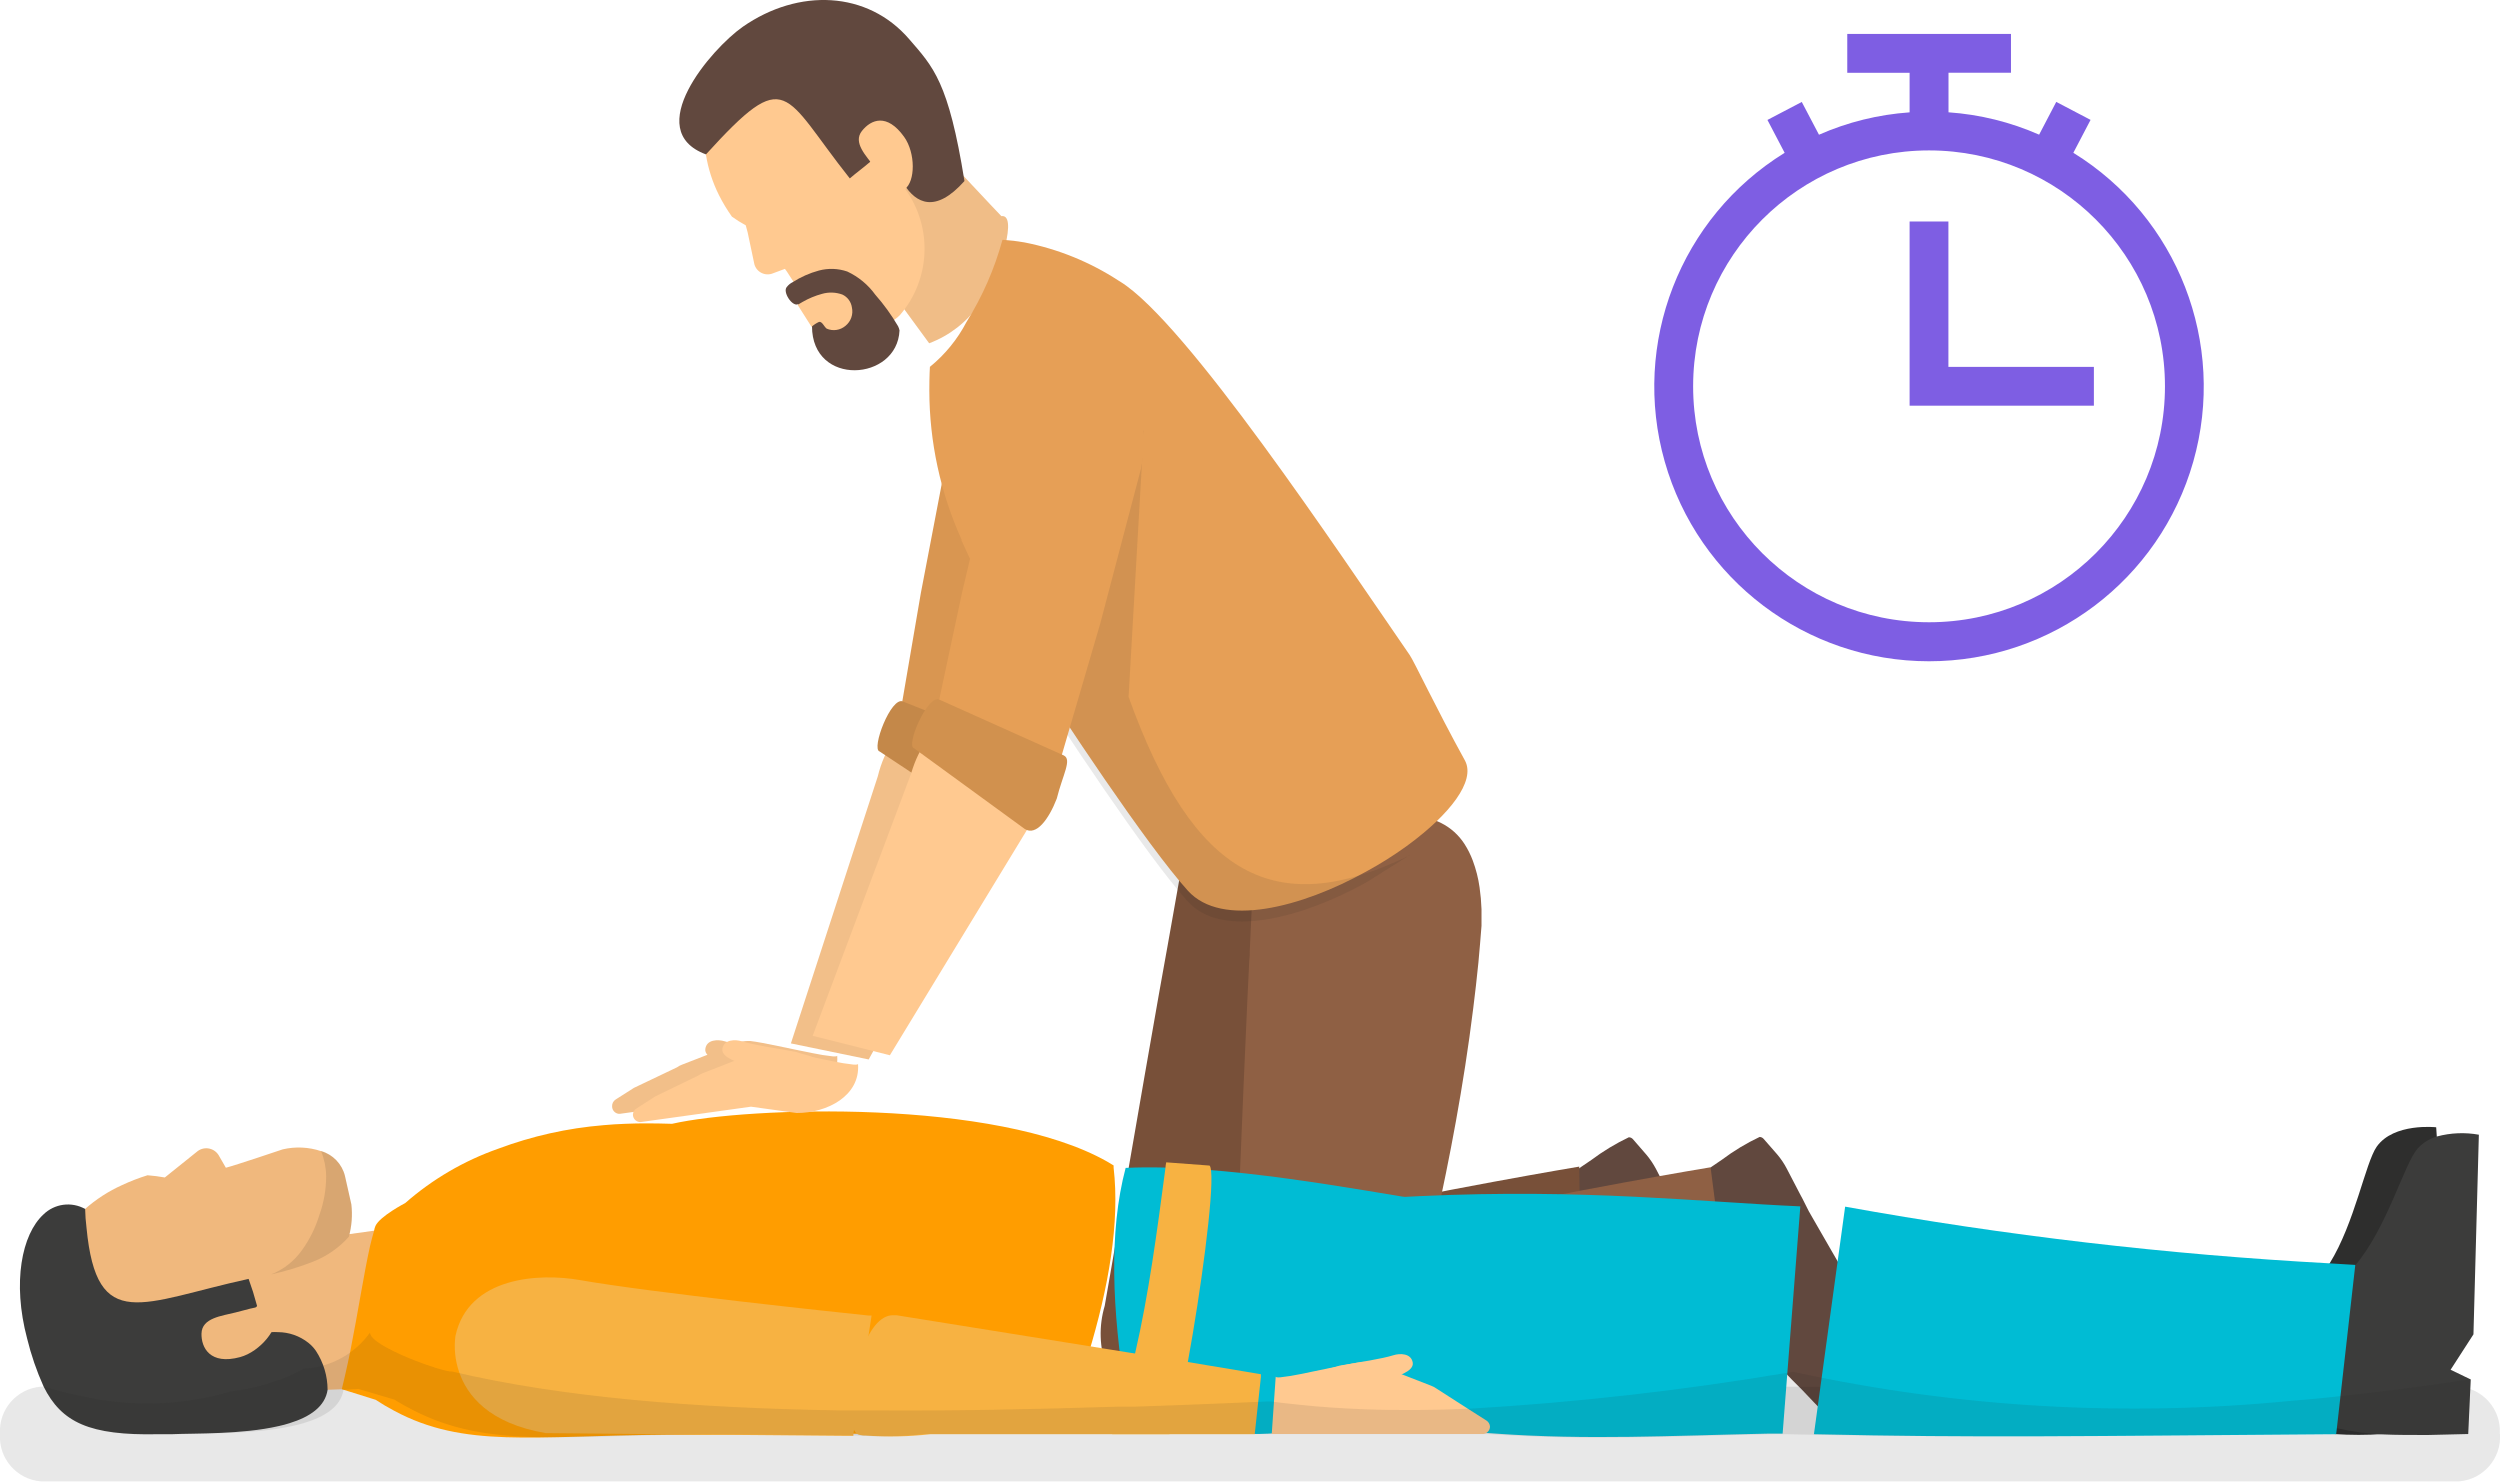
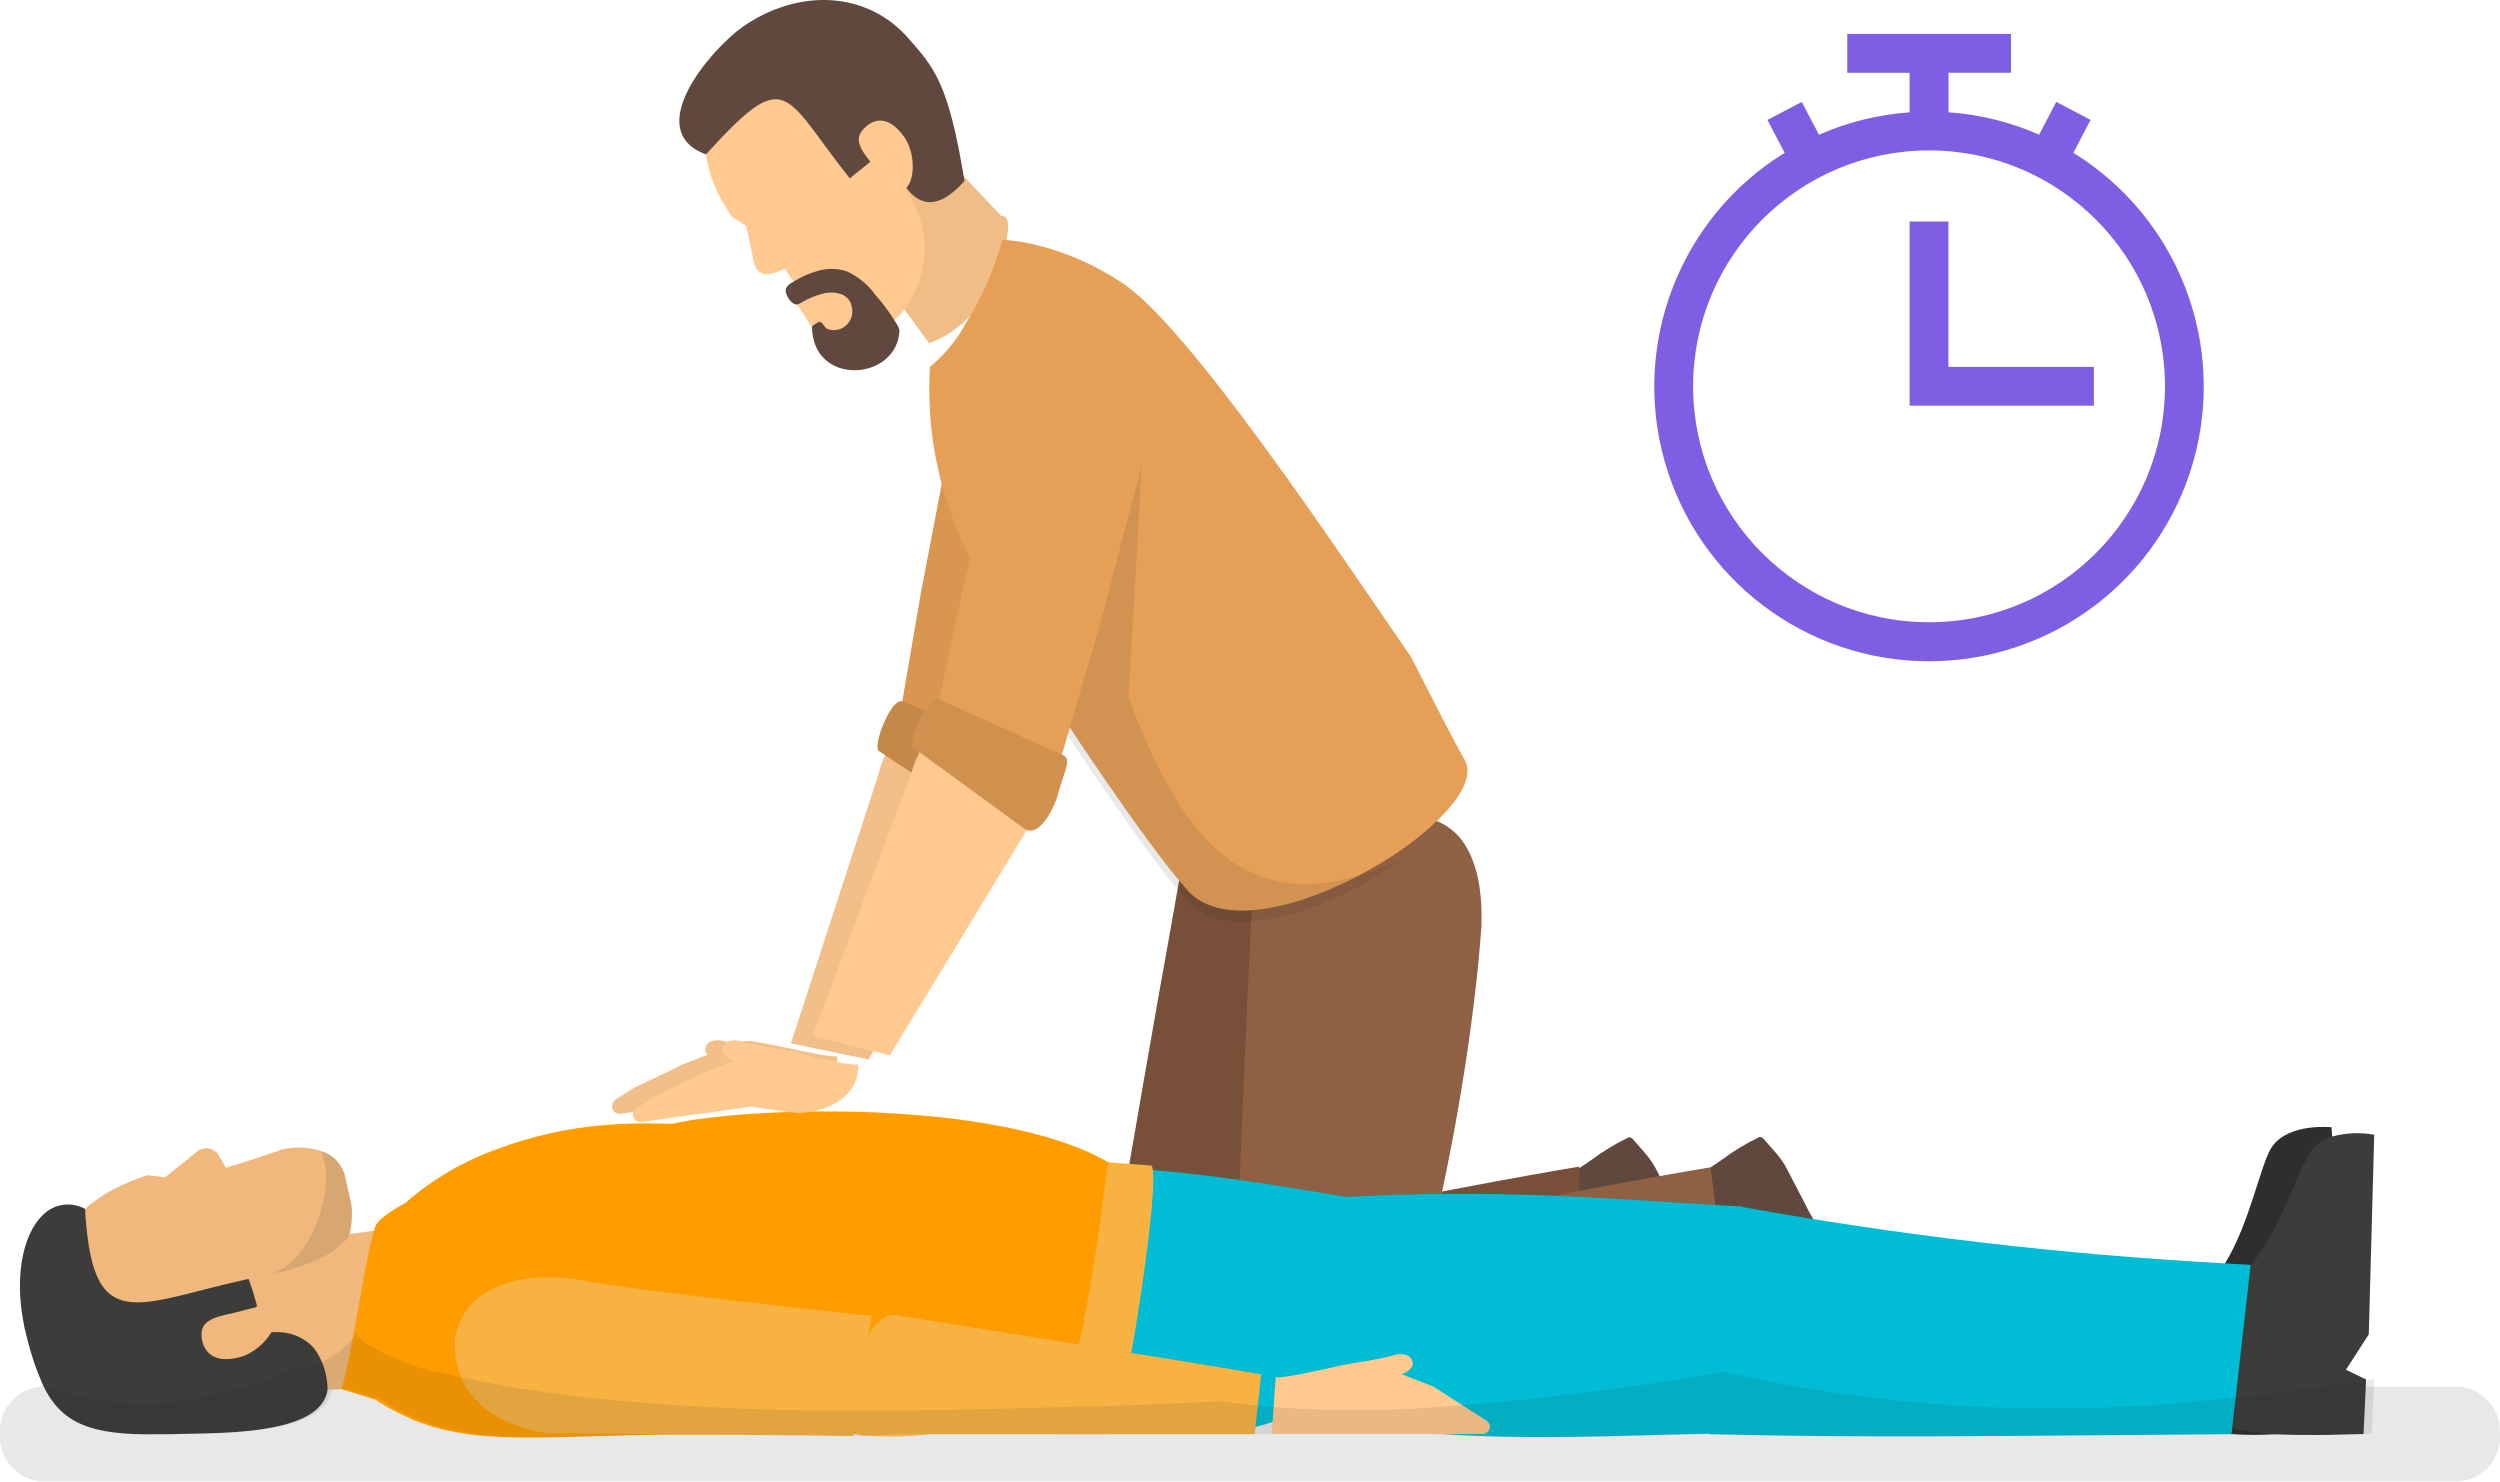
<svg xmlns="http://www.w3.org/2000/svg" width="215" height="127.399" viewBox="0 0 215 127.399">
-   <g id="Capa_2" data-name="Capa 2" transform="translate(-22.8 -91.937)">
+   <g id="Grupo_75494" data-name="Grupo 75494" transform="translate(-22.8 -91.937)">
    <g id="Grupo_75392" data-name="Grupo 75392" transform="translate(22.8 91.937)">
      <path id="Trazado_162657" data-name="Trazado 162657" d="M95.929,212.012c.109-.836,1.1-.836,1.673-.661,1,.309,2.751.569,4.667.912.41.167.836.226,1.221.368a9.349,9.349,0,0,1,1.162.485c.293.36.477.661.836,1.137a23.66,23.66,0,0,1-7.527-.836C97.367,213.183,95.82,212.774,95.929,212.012Z" transform="translate(-35.272 -121.798)" fill="#f2bf89" />
      <path id="Trazado_162658" data-name="Trazado 162658" d="M86.69,216.8h0a.644.644,0,0,0,.569.644h.1l9.484-1.321,3.931.544c2.651,0,5.461-1.505,5.277-4.182v-.05c0,.067-.142.084-.393.067a17.8,17.8,0,0,1-1.765-.284c-1.815-.351-4.265-.92-5.319-1.037h-.251a2.3,2.3,0,0,0-.786.151l-1.731.677-.728.284-2.367.92a1.731,1.731,0,0,0-.443.234l-3.7,1.765-1.572,1A.661.661,0,0,0,86.69,216.8Z" transform="translate(-34.05 -121.655)" fill="#f2bf89" />
      <g id="Grupo_75388" data-name="Grupo 75388" transform="translate(58.423)">
        <g id="Grupo_75385" data-name="Grupo 75385" transform="translate(9.594 31.191)">
          <path id="Trazado_162659" data-name="Trazado 162659" d="M109.108,184.8c2.409-9.843,15.054-5.67,10.671,3.512L108.33,209.13l-6.69-1.38Z" transform="translate(-101.64 -149.208)" fill="#f2bf89" />
          <path id="Trazado_162660" data-name="Trazado 162660" d="M129.5,151.93l-2.91,13.381-3.471,14.083-10.42-4.976,1.924-11.24,2.6-13.582C118.9,140.682,131.35,141.176,129.5,151.93Z" transform="translate(-103.45 -143.349)" fill="#d99651" />
          <path id="Trazado_162661" data-name="Trazado 162661" d="M120.51,188.98c1.02.585,2.032-.953,2.643-2.726.427-2.091,1.171-3.42.452-3.73l-10.872-4.34c-1.02-.46-2.76,4.115-2,4.3Z" transform="translate(-103.098 -149.046)" fill="#c48849" />
        </g>
        <path id="Trazado_162662" data-name="Trazado 162662" d="M181.468,225.562l-2.166,7.36.795,1.673a4.7,4.7,0,0,1,1.321,0l.427.059a11.993,11.993,0,0,1,3.738,1.673c.895.527,2.024,2.124,3.437,3.554.293.284.569.569.836.836,1.522,1.581,2.668,2.952,3.872,3.345,1,.493,2.141-.217,3.68-.836a.56.56,0,0,0,.418-.527,20.072,20.072,0,0,0-2.467-8.857l-1.338-2.291-1.556-2.7-1.823-3.153a2.169,2.169,0,0,0-.159-.276l-.56-1.112-.167-.284-1.162-2.25a6.991,6.991,0,0,0-.836-1.246l-1.146-1.321a.485.485,0,0,0-.36-.176,19.109,19.109,0,0,0-3.22,1.949,40.416,40.416,0,0,0-3.4,2.509h-.05c-.167.151-.577.836-1.263,1.547-.46.493,4.182.05,3.487.418a2.75,2.75,0,0,1-.343.109Z" transform="translate(-104.593 -121.228)" fill="#61483e" />
        <path id="Trazado_162663" data-name="Trazado 162663" d="M134.009,233.713a8.647,8.647,0,0,0,.519,1.129.4.4,0,0,1,0,.067,7.654,7.654,0,0,0,.912,1.313c.05.05.092.109.142.167a8.037,8.037,0,0,0,3.63,2.317c4.023,1.38,6.874-.669,8.363-4.5a9.2,9.2,0,0,0,.309-.886c.151-.318,2-4.516,4.265-10.738h0c1.79-4.926,3.847-11.123,5.545-17.688.326-1.254.644-2.509.937-3.822.234-1.029.46-2.074.677-3.111.067-.493.134-.953.167-1.4h0a14.92,14.92,0,0,0,.075-1.89,11.013,11.013,0,0,0-.276-2.367,7.319,7.319,0,0,0-.527-1.5A5.21,5.21,0,0,0,157,188.753c-5.227-3.529-16.726,2.9-16.726,2.9-.393,2.2-.736,4.182-1.045,5.9l-.151.836-.577,3.22c-2.049,11.641-2.066,11.951-4.182,24.061-.142.836-.309,1.756-.477,2.735a8.438,8.438,0,0,0,.167,5.311Z" transform="translate(-97.26 -116.099)" fill="#785039" />
        <path id="Trazado_162664" data-name="Trazado 162664" d="M135.619,241.109v.059c.159.176.6.7,1.079,1.179l.159.151a6.083,6.083,0,0,0,.585.519,8.179,8.179,0,0,0,5.8,1.514c20.364-3.588,25.926-3.027,31.337-4.014l.36-4.248.209-2.509L175,222.05s-11.943,1.99-23.5,4.558h0c-7.033,1.556-12.946,3.278-14.577,4.826,0,.042-.318,1.84-.619,3.864C135.937,238,135.569,241.034,135.619,241.109Z" transform="translate(-97.608 -121.722)" fill="#785039" />
        <path id="Trazado_162665" data-name="Trazado 162665" d="M194.927,225.557l-2.166,7.36.794,1.673a4.692,4.692,0,0,1,1.321,0l.427.059a11.867,11.867,0,0,1,3.73,1.673c.9.527,2.032,2.124,3.446,3.554l.836.836c1.522,1.581,2.668,2.952,3.872,3.345.987.493,2.141-.217,3.68-.836a.544.544,0,0,0,.41-.527,19.9,19.9,0,0,0-2.459-8.856l-1.338-2.291-1.564-2.7L204.1,225.69c-.059-.1-.1-.192-.159-.276l-.56-1.112-.167-.309-1.171-2.25a6.539,6.539,0,0,0-.836-1.246l-1.154-1.321A.477.477,0,0,0,199.7,219a18.692,18.692,0,0,0-3.228,1.949,41.96,41.96,0,0,0-3.4,2.509h-.042c-.176.151-.585.836-1.263,1.547-.46.493,4.182.05,3.479.418a2.165,2.165,0,0,1-.326.134Z" transform="translate(-106.795 -121.223)" fill="#61483e" />
        <path id="Trazado_162666" data-name="Trazado 162666" d="M147.952,234.145a9.065,9.065,0,0,0,.661,1.062.192.192,0,0,1,.05.059,7.218,7.218,0,0,0,1.07,1.179l.167.151a8.037,8.037,0,0,0,3.889,1.831c4.182.836,6.741-1.547,7.719-5.545.075-.293.134-.6.192-.912s1.4-4.742,2.843-11.2h0c1.137-5.118,2.383-11.524,3.211-18.248.167-1.3.309-2.6.443-3.914.1-1.054.184-2.116.268-3.17v-1.422h0a17.682,17.682,0,0,0-.167-1.882,10.93,10.93,0,0,0-.585-2.308,7.525,7.525,0,0,0-.711-1.422,5.1,5.1,0,0,0-2-1.8c-5.637-2.835-16.191,5.018-16.191,5.018-.109,2.225-.2,4.182-.276,5.971a5.224,5.224,0,0,1-.042.836c-.059,1.179-.109,2.266-.159,3.27-.535,11.8-.5,12.118-1.045,24.4,0,.836-.084,1.79-.125,2.777a8.472,8.472,0,0,0,.786,5.269Z" transform="translate(-99.478 -115.82)" fill="#8f6044" />
        <path id="Trazado_162667" data-name="Trazado 162667" d="M148.919,241.121a.193.193,0,0,1,.05.059c.159.176.6.7,1.07,1.179l.167.151a6.082,6.082,0,0,0,.585.518,8.179,8.179,0,0,0,5.8,1.514c20.364-3.588,28.769-3.7,34.18-4.683l-2.3-17.738s-12.068,1.99-23.626,4.558h0c-7.033,1.556-12.946,3.278-14.585,4.826-.042.042-.318,1.84-.611,3.864C149.27,238.01,148.869,241.046,148.919,241.121Z" transform="translate(-99.785 -121.734)" fill="#8f6044" />
        <path id="Trazado_162668" data-name="Trazado 162668" d="M118.453,138.158a9.133,9.133,0,0,1-4.3,3.345l-8.714-11.9c.778-.535,4.533-4.29,7.3-7.142l6.69,7.125.937.987a.426.426,0,0,1,.176,0C121.74,130.806,120.009,136.159,118.453,138.158Z" transform="translate(-92.668 -111.982)" fill="#f0bd87" />
        <g id="Grupo_75386" data-name="Grupo 75386">
          <path id="Trazado_162669" data-name="Trazado 162669" d="M113.872,123.535c.836,1.455-2.358,1.673-3.722,2.777l-.125.109a8.74,8.74,0,0,1-.452,10.822l-.2.192-1.857,1.447c-1.79,1.346-4.081-.067-5.227-1.539l-.284-.46-1.2-1.89h0c-.376-.594-.736-1.154-.962-1.489a2.653,2.653,0,0,0-.167-.226l-1.012.376a1.188,1.188,0,0,1-1.614-.769l-.577-2.735-.167-.619a10.7,10.7,0,0,1-1.188-.744,14.267,14.267,0,0,1-1.112-1.848,11.959,11.959,0,0,1-1.121-3.471,9.316,9.316,0,0,1,3.638-8.882c1.547-1.112,3.5-2.685,5.854-3.153l.5-.084c2.509-.318,5.453.753,8.79,5.068C112.927,118.492,112.885,121.921,113.872,123.535Z" transform="translate(-90.596 -110.155)" fill="#ffc990" />
          <path id="Trazado_162670" data-name="Trazado 162670" d="M114.69,125.5c-5.018,5.637-6.632-3.663-6.632-3.663s-1.413,1.037-1.464,2c-.711.611-1.188.937-1.765,1.438-5.8-7.3-5.311-9.827-12.369-2.066-5.578-2.057.435-9.057,3.161-10.972,4.809-3.345,10.73-3.1,14.309,1.054C112.014,115.7,113.319,116.955,114.69,125.5Z" transform="translate(-90.169 -109.931)" fill="#61483e" />
          <path id="Trazado_162671" data-name="Trazado 162671" d="M112.518,123.727c1,1.4.97,3.847.059,4.5s-1.622-.552-2.634-1.932c-.669-.92-1.848-2.066-1.054-3.069S111.046,121.678,112.518,123.727Z" transform="translate(-93.189 -111.961)" fill="#ffc990" />
        </g>
        <path id="Trazado_162672" data-name="Trazado 162672" d="M157.119,184.113l-.226.167a32.179,32.179,0,0,1-3.4,2.141c-5.628,3.128-12.461,4.892-15.38,1.673-3.487-3.83-11.031-15.246-13.615-19.352a82.068,82.068,0,0,1-5.854-10.772h0v-.084a31.286,31.286,0,0,1-2.768-12.812c0-1.263.05-2.032.05-2.032h0a12.32,12.32,0,0,0,3.145-3.855,26.461,26.461,0,0,0,3.094-7.067h.1a16.769,16.769,0,0,1,1.781.217,22.915,22.915,0,0,1,8.1,3.287l.151.092c5.67,3.5,18.683,23.107,24.889,32.106.41.6,2.225,4.483,4.767,9.1C162.864,178.686,160.614,181.529,157.119,184.113Z" transform="translate(-94.377 -111.492)" fill="#e69f56" />
        <path id="Trazado_162673" data-name="Trazado 162673" d="M110.895,141.286c-.192,4.382-7.527,4.876-7.527-.36,0-.544-.761-1.2-1.2-1.89h0c-.519.226-1.355-1.087-.962-1.489a1.422,1.422,0,0,1,.5-.41,8.155,8.155,0,0,1,2.258-1,4.182,4.182,0,0,1,2.434.084,6.214,6.214,0,0,1,2.409,1.99,17.413,17.413,0,0,1,1.965,2.718A1.514,1.514,0,0,1,110.895,141.286Z" transform="translate(-91.959 -112.871)" fill="#61483e" />
        <path id="Trazado_162674" data-name="Trazado 162674" d="M107,139.649a1.589,1.589,0,0,1-.552,1.581,1.547,1.547,0,0,1-1.614.243c-.226-.159-.376-.619-.652-.585a2.417,2.417,0,0,0-.652.427l-1.2-1.89h0q.209-.134.427-.251a7.05,7.05,0,0,1,1.673-.694,2.835,2.835,0,0,1,1.748.059A1.447,1.447,0,0,1,107,139.649Z" transform="translate(-92.159 -113.208)" fill="#ffc990" />
        <path id="Trazado_162675" data-name="Trazado 162675" d="M158.948,187.061l-.368.243-3.4,2.141c-5.628,3.128-12.461,4.892-15.38,1.673-3.487-3.83-11.031-15.246-13.615-19.352l3.186-17.32,6.64-3.855L134.7,173.513c5.578,15.514,12.6,19.235,24.1,13.665Z" transform="translate(-96.065 -113.581)" fill="#1d1d1b" opacity="0.1" />
        <g id="Grupo_75387" data-name="Grupo 75387" transform="translate(11.467 31.529)">
          <path id="Trazado_162676" data-name="Trazado 162676" d="M112.343,184.553c2.835-9.735,15.254-5.018,10.5,3.964L110.52,208.773l-6.64-1.673Z" transform="translate(-103.88 -149.549)" fill="#ffc990" />
          <path id="Trazado_162677" data-name="Trazado 162677" d="M134.155,152.565l-3.487,13.256-4.073,13.925L116.4,174.326l2.375-11.131,3.186-13.456C124.044,140.865,136.43,141.9,134.155,152.565Z" transform="translate(-105.929 -143.754)" fill="#e69f56" />
          <path id="Trazado_162678" data-name="Trazado 162678" d="M123.794,189.115c.987.627,2.066-.836,2.751-2.609.519-2.074,1.321-3.345.611-3.713l-10.7-4.8c-1-.5-2.935,4-2.183,4.182Z" transform="translate(-105.554 -149.352)" fill="#d1914e" />
        </g>
      </g>
      <path id="Trazado_162679" data-name="Trazado 162679" d="M242.31,248.753a3.84,3.84,0,0,1-3.527,4.073H30.837a3.834,3.834,0,0,1-3.527-4.073h0a3.835,3.835,0,0,1,3.527-4.073H238.765a3.823,3.823,0,0,1,3.527,4.073Z" transform="translate(-27.31 -125.427)" fill="#131313" opacity="0.1" />
      <g id="Grupo_75391" data-name="Grupo 75391" transform="translate(1.712 95.584)">
-         <path id="Trazado_162680" data-name="Trazado 162680" d="M263.839,243.7l-3.446.426q-1.455.159-2.685.251a29.721,29.721,0,0,1-4.232,0c-1.422-.117-2.191-.36-2.292-.585a8.73,8.73,0,0,1-.644-2.291c-.527-3.245-.067-7.987,2.241-11.324l.309-.468c2.158-3.471,3.078-8.647,4.048-10.036,1.464-2.082,5.118-1.673,5.118-1.673l.05.761,1.129,16.4-1.673,3.211,1.815.636.042.895Z" transform="translate(-54.456 -216.638)" fill="#2e2e2d" />
-         <path id="Trazado_162681" data-name="Trazado 162681" d="M158.253,241.59c-6.13,4.918-16.86,4.29-22.146.084-1.154-7.268-1.464-13.966,0-19.5,8.288-.4,20,1.89,26.218,2.86Z" transform="translate(-41.014 -217.318)" fill="#00bcd4" />
-         <path id="Trazado_162682" data-name="Trazado 162682" d="M265.776,235.914l-1.965,3.044,1.731.836-.217,4.692-3.479.084c-1.438,0-2.718,0-3.822-.05a21.744,21.744,0,0,1-3.989-.535c-.836-.209-1.254-.435-1.321-.611a8.27,8.27,0,0,1-.376-1.848c-.343-3.3.527-8.288,3.278-11.549s4.182-8.681,5.352-10.036a3.6,3.6,0,0,1,1.673-1.045,8.238,8.238,0,0,1,3.6-.151Z" transform="translate(-54.771 -216.744)" fill="#3c3c3b" />
+         <path id="Trazado_162680" data-name="Trazado 162680" d="M263.839,243.7l-3.446.426q-1.455.159-2.685.251a29.721,29.721,0,0,1-4.232,0c-1.422-.117-2.191-.36-2.292-.585a8.73,8.73,0,0,1-.644-2.291c-.527-3.245-.067-7.987,2.241-11.324l.309-.468c2.158-3.471,3.078-8.647,4.048-10.036,1.464-2.082,5.118-1.673,5.118-1.673l.05.761,1.129,16.4-1.673,3.211,1.815.636.042.895Z" transform="translate(-63.456 -216.638)" fill="#2e2e2d" />
+         <path id="Trazado_162681" data-name="Trazado 162681" d="M158.253,241.59c-6.13,4.918-16.86,4.29-22.146.084-1.154-7.268-1.464-13.966,0-19.5,8.288-.4,20,1.89,26.218,2.86Z" transform="translate(-46.014 -217.318)" fill="#00bcd4" />
+         <path id="Trazado_162682" data-name="Trazado 162682" d="M265.776,235.914l-1.965,3.044,1.731.836-.217,4.692-3.479.084c-1.438,0-2.718,0-3.822-.05a21.744,21.744,0,0,1-3.989-.535c-.836-.209-1.254-.435-1.321-.611a8.27,8.27,0,0,1-.376-1.848c-.343-3.3.527-8.288,3.278-11.549s4.182-8.681,5.352-10.036a3.6,3.6,0,0,1,1.673-1.045,8.238,8.238,0,0,1,3.6-.151Z" transform="translate(-63.771 -216.744)" fill="#3c3c3b" />
        <g id="Grupo_75390" data-name="Grupo 75390" transform="translate(0 3.097)">
          <path id="Trazado_162683" data-name="Trazado 162683" d="M66.975,228.15v13.866l-5.8.184h0l-1.188.042-4.867.151-.025-.937v-.192l-.084-3.722v-.259l-.05-2.149-.117-5.311,3.513-.485,3.513-.485,2.116-.293Z" transform="translate(-33.528 -221.402)" fill="#f0b87d" />
          <g id="Grupo_75389" data-name="Grupo 75389">
            <path id="Trazado_162684" data-name="Trazado 162684" d="M55.7,220.39a2.961,2.961,0,0,1,2.057,2.133l.552,2.45a7.326,7.326,0,0,1-.217,2.793h0a9.258,9.258,0,0,1-6.632,6.69v.125c.385,1.806,2.877,4.182,1.188,4.792-1.873.694-4.131,3.538-6.6,4.424-11.34,2.643-12.545-4.491-13.665-8.664a9.877,9.877,0,0,1,2.977-9.718,12.7,12.7,0,0,1,3.253-2.107,17.2,17.2,0,0,1,2.166-.836,14.472,14.472,0,0,1,1.489.192l.519-.418L45.1,220.39a1.246,1.246,0,0,1,1.84.435l.577,1c.753-.184,4.892-1.581,4.892-1.581a6.063,6.063,0,0,1,3.287.151Z" transform="translate(-29.805 -220.081)" fill="#f0b87d" />
            <path id="Trazado_162685" data-name="Trazado 162685" d="M55.82,241.881c-.217,1.447-1.514,2.325-3.262,2.869a9.54,9.54,0,0,1-.937.251c-3.145.728-7.234.611-9.2.7H41.21c-5.854.125-8.279-1-9.818-4.106a23.817,23.817,0,0,1-1.413-4.115c-1.288-4.851-.452-8.957,1.388-10.663a3.019,3.019,0,0,1,3.6-.485h0a15.385,15.385,0,0,0,.117,1.606c.878,9.2,4.767,6.406,13.941,4.407.385,1.1.385,1.1.728,2.325a.384.384,0,0,1-.059.084c-.661.836-2.685,3.027-2.81,3.17a12.152,12.152,0,0,1,3.914-1h.176a4.427,4.427,0,0,1,.577,0h0a4.248,4.248,0,0,1,2.618.92h0a3.279,3.279,0,0,1,.636.677,6.122,6.122,0,0,1,1.012,3.362Z" transform="translate(-29.357 -221.041)" fill="#3c3c3b" />
            <path id="Trazado_162686" data-name="Trazado 162686" d="M51.35,240.786c1.756-.477,3.345-2.509,3.078-3.663s-1.673-.636-3.471-.176c-1.171.3-2.9.46-2.927,1.815C48,239.958,48.757,241.489,51.35,240.786Z" transform="translate(-32.413 -222.756)" fill="#f0b87d" />
          </g>
          <path id="Trazado_162687" data-name="Trazado 162687" d="M59.479,220.45a2.961,2.961,0,0,1,2.057,2.133l.552,2.45a7.326,7.326,0,0,1-.217,2.793h0a8.1,8.1,0,0,1-3.019,2.116,23.883,23.883,0,0,1-3.671,1.121,5.929,5.929,0,0,0,2.651-2.074,10.3,10.3,0,0,0,1.505-3.036,9.91,9.91,0,0,0,.585-3.345,5.9,5.9,0,0,0-.443-2.158Z" transform="translate(-33.584 -220.141)" fill="#050504" opacity="0.1" />
        </g>
        <path id="Trazado_162688" data-name="Trazado 162688" d="M126.647,237.312c-.41,1.38-.878,2.768-1.388,4.182l-.1.309c-.276.744-.56,1.5-.836,2.241h-.677c-2.626,0-10.429,0-19.536.067h-1.823l-8.773.067H90.326c-11.457.092-17.345,1.179-23.358-2.057-.527-.276-1.062-.594-1.6-.945l-.4-.125-2.509-.786h0c.184-.744.351-1.5.519-2.258l.234-1.129h0c.644-3.245,1.121-6.414,1.673-8.915.117-.468.226-.912.351-1.33h0a1.654,1.654,0,0,1,.117-.41c.385-.836,2.559-1.965,2.559-1.965a24.4,24.4,0,0,1,8-4.675,33.72,33.72,0,0,1,9.057-2.024c.6-.059,1.221-.092,1.857-.117,1.271-.059,2.618-.042,4.031,0,6.582-1.489,27.841-2.183,37.417,3.245l.56.335v.192C129.382,225.914,128.412,231.517,126.647,237.312Z" transform="translate(-34.776 -216.378)" fill="#ff9d00" />
        <path id="Trazado_162689" data-name="Trazado 162689" d="M107.1,236.735l-1.263,8.2-.3,1.957v.176h-1l-9.567-.084-15.89-.151c-4.909-.836-6.774-3.253-7.452-5.26a6.8,6.8,0,0,1-.318-3.078c1.1-5.152,7.276-5.428,10.688-4.826,6.113,1.079,22.338,2.793,24.838,3.053h.259Z" transform="translate(-33.857 -219.17)" fill="#f7b242" />
-         <path id="Trazado_162690" data-name="Trazado 162690" d="M195.229,225.929,194.117,240.2l-.41,5.269h-1.162c-8.438.176-15.564.569-23.542,0a105.829,105.829,0,0,1-11.608-1.43c-1.188-.209-2.417-.452-3.68-.711l-.05-.393-.36-2.659-1.915-14.393c3.989-.418,7.686-.694,11.131-.836C176.722,224.39,186.649,225.553,195.229,225.929Z" transform="translate(-42.113 -217.765)" fill="#00bcd4" />
-         <path id="Trazado_162691" data-name="Trazado 162691" d="M247.157,231.179l-1.28,11.34-.3,2.668-.067.552h-.176c-21.828.159-30.642.326-44.734,0h0l.719-5.252,1.965-14.318a336.927,336.927,0,0,0,41.665,4.876Z" transform="translate(-46.314 -217.981)" fill="#00bcd4" />
+         <path id="Trazado_162690" data-name="Trazado 162690" d="M195.229,225.929,194.117,240.2l-.41,5.269h-1.162c-8.438.176-15.564.569-23.542,0a105.829,105.829,0,0,1-11.608-1.43c-1.188-.209-2.417-.452-3.68-.711l-.05-.393-.36-2.659-1.915-14.393c3.989-.418,7.686-.694,11.131-.836C176.722,224.39,186.649,225.553,195.229,225.929Z" transform="translate(-47.113 -217.765)" fill="#00bcd4" />
+         <path id="Trazado_162691" data-name="Trazado 162691" d="M247.157,231.179l-1.28,11.34-.3,2.668-.067.552h-.176c-21.828.159-30.642.326-44.734,0h0l.719-5.252,1.965-14.318a336.927,336.927,0,0,0,41.665,4.876Z" transform="translate(-55.314 -217.981)" fill="#00bcd4" />
        <path id="Trazado_162692" data-name="Trazado 162692" d="M163.491,242.083c-.117-.836-1.112-.836-1.673-.652-1,.309-2.751.569-4.658.9-.418.167-.836.226-1.229.376a8.663,8.663,0,0,0-1.154.477c-.293.368-.485.661-.836,1.137a23.634,23.634,0,0,0,7.527-.836C162.052,243.254,163.591,242.844,163.491,242.083Z" transform="translate(-43.704 -220.462)" fill="#ffc990" />
        <path id="Trazado_162693" data-name="Trazado 162693" d="M169.457,247.693h0a.652.652,0,0,1-.569.644h-18.2l.192-2.777.151-2.166c0,.067.142.084.393.067a17.81,17.81,0,0,0,1.765-.284c1.815-.36,4.265-.92,5.319-1.037h.259a2.107,2.107,0,0,1,.778.151l1.731.677.728.284,2.367.92a1.931,1.931,0,0,1,.452.234l2.76,1.773,1.572,1A.661.661,0,0,1,169.457,247.693Z" transform="translate(-43.031 -220.595)" fill="#ffc990" />
-         <path id="Trazado_162694" data-name="Trazado 162694" d="M142.066,238.721c-.251,1.43-.51,2.726-.744,3.763-.142.6-.276,1.129-.4,1.53-.184.619-.351.978-.477.978H135.56v-.117c.268-.719.51-1.455.736-2.208.084-.268.159-.527.234-.794.376-1.254.7-2.551,1-3.872,1.162-5.018,1.882-10.454,2.6-15.89a3.44,3.44,0,0,1,.067-.5l3.7.276c.075,0,.134.176.159.477C144.291,224.395,143.162,232.758,142.066,238.721Z" transform="translate(-41.615 -217.234)" fill="#f7b242" />
+         <path id="Trazado_162694" data-name="Trazado 162694" d="M142.066,238.721c-.251,1.43-.51,2.726-.744,3.763-.142.6-.276,1.129-.4,1.53-.184.619-.351.978-.477.978H135.56v-.117c.268-.719.51-1.455.736-2.208.084-.268.159-.527.234-.794.376-1.254.7-2.551,1-3.872,1.162-5.018,1.882-10.454,2.6-15.89a3.44,3.44,0,0,1,.067-.5l3.7.276c.075,0,.134.176.159.477C144.291,224.395,143.162,232.758,142.066,238.721Z" transform="translate(-46.615 -217.234)" fill="#f7b242" />
        <path id="Trazado_162695" data-name="Trazado 162695" d="M144.7,242.408v.243l-.226,2.082-.3,2.785v.05H116.256a29.654,29.654,0,0,1-5.495.117h0a1.992,1.992,0,0,1-.577-.059.578.578,0,0,1-.209-.084c-.351-.243-.527-1.012-.535-2.007,0-3,1.363-8.179,3.6-8.2h.318l18.022,2.894,1.924.309,1.045.167,3.454.552Z" transform="translate(-37.974 -219.809)" fill="#f7b242" />
      </g>
-       <path id="Trazado_162696" data-name="Trazado 162696" d="M240.526,243.118l-.23,4.692-3.674.084c-1.528,0-2.87,0-4.036-.05a33.14,33.14,0,0,1-4.469,0c-23.051.159-32.359.326-47.24,0h0c-8.911.184-16.436.577-24.87,0H107.566a34,34,0,0,1-5.8.125h0l-10.095-.092H88.3c-12.1.092-18.317,1.179-24.667-2.057-.556-.276-1.122-.594-1.687-.945l-.424-.125-2.649-.786h0l-1.289.075c-.23,1.447-1.6,2.325-3.444,2.869q-.488.149-.989.251c-3.321.728-7.639.611-9.715.7H42.158c-6.182.125-8.743-1-10.368-4.106q1.628.5,3.3.836h0a25.354,25.354,0,0,0,12.779-.4,19.272,19.272,0,0,0,4.539-1.129,16.267,16.267,0,0,0,1.766-.836,7.439,7.439,0,0,0,5.688-3.1c0,1.2,6.4,3.454,7.065,3.345,9.485,2.233,20.834,3.145,33.384,3.345h2.808c6.73.05,13.8-.092,21.09-.326H125.7l3.833-.134c2.473-.1,4.963-.192,7.472-.309h.344c.821.109,1.643.2,2.482.284,1.766.192,3.639.309,5.529.385h0c2.95.109,6.032.084,9.273-.059a253.923,253.923,0,0,0,27.007-3.061l.609-.1.291.059a137.279,137.279,0,0,0,42.471,2.442l1.572-.134c.7-.059,1.4-.134,2.111-.209,3.285-.335,6.659-.769,10.174-1.271Z" transform="translate(-28.043 -124.516)" fill="#1d1d1b" opacity="0.1" />
+       <path id="Trazado_162696" data-name="Trazado 162696" d="M232.22,243.118,232,247.809l-3.528.084c-1.467,0-2.756,0-3.875-.05a30.558,30.558,0,0,1-4.291,0c-22.133.159-31.072.326-45.361,0h0c-8.557.184-15.782.577-23.88,0H104.55a31.358,31.358,0,0,1-5.572.125h0l-9.693-.092H86.055c-11.618.092-17.588,1.179-23.685-2.057-.534-.276-1.077-.594-1.62-.945l-.407-.125-2.544-.786h0l-1.238.075c-.22,1.447-1.535,2.325-3.307,2.869a9.783,9.783,0,0,1-.95.251c-3.189.728-7.335.611-9.328.7h-1.23c-5.936.125-8.4-1-9.956-4.106a32.11,32.11,0,0,0,3.172.836h0a23.411,23.411,0,0,0,12.271-.4,17.905,17.905,0,0,0,4.359-1.129,15.349,15.349,0,0,0,1.7-.836,7.076,7.076,0,0,0,5.461-3.1c0,1.2,6.148,3.454,6.784,3.345,9.108,2.233,20,3.145,32.055,3.345h2.7c6.462.05,13.246-.092,20.251-.326h1.425l3.68-.134c2.374-.1,4.766-.192,7.174-.309h.331c.789.109,1.577.2,2.383.284,1.7.192,3.494.309,5.309.385h0c2.832.109,5.792.084,8.9-.059a234.509,234.509,0,0,0,25.933-3.061l.585-.1.28.059a126.69,126.69,0,0,0,40.781,2.442l1.509-.134c.67-.059,1.34-.134,2.027-.209,3.155-.335,6.394-.769,9.769-1.271Z" transform="translate(-28.043 -124.516)" fill="#1d1d1b" opacity="0.1" />
      <path id="Trazado_162697" data-name="Trazado 162697" d="M97.589,212.012c.117-.836,1.112-.836,1.673-.661,1,.309,2.751.569,4.667.912.41.167.836.226,1.221.368a9.351,9.351,0,0,1,1.162.485c.293.36.477.661.836,1.137a23.634,23.634,0,0,1-7.527-.836C99.036,213.183,97.489,212.774,97.589,212.012Z" transform="translate(-35.465 -121.798)" fill="#ffc990" />
      <path id="Trazado_162698" data-name="Trazado 162698" d="M88.71,217.6h0a.644.644,0,0,0,.569.644h.109l9.475-1.321,3.931.544c2.659,0,5.461-1.5,5.277-4.182v-.05c0,.067-.151.084-.4.067a17.8,17.8,0,0,1-1.765-.284c-1.806-.351-4.265-.92-5.319-1.037h-.251a2.216,2.216,0,0,0-.778.151l-1.74.7-.728.284-2.358.92a2.291,2.291,0,0,0-.452.234l-3.655,1.773-1.572,1.012A.636.636,0,0,0,88.71,217.6Z" transform="translate(-34.279 -121.748)" fill="#ffc990" />
    </g>
    <g id="Grupo_75393" data-name="Grupo 75393" transform="translate(165.067 94.854)">
      <path id="Trazado_162699" data-name="Trazado 162699" d="M233.465,123.64l1.48-2.827-2.952-1.547-1.472,2.818a23.417,23.417,0,0,0-7.794-1.923v-3.4H228.1V113.42H214.021v3.345h5.361v3.4a23.417,23.417,0,0,0-7.794,1.924l-1.48-2.818-2.952,1.547,1.48,2.827a23.626,23.626,0,1,0,24.83,0Zm-12.411,40.377a20.289,20.289,0,1,1,20.289-20.289,20.289,20.289,0,0,1-20.289,20.289Z" transform="translate(-197.423 -113.42)" fill="#7e5ee3" />
      <path id="Trazado_162700" data-name="Trazado 162700" d="M227.017,132.71H223.68v15.84h15.848v-3.337H227.017Z" transform="translate(-201.721 -116.578)" fill="#7e5ee3" />
    </g>
  </g>
</svg>
